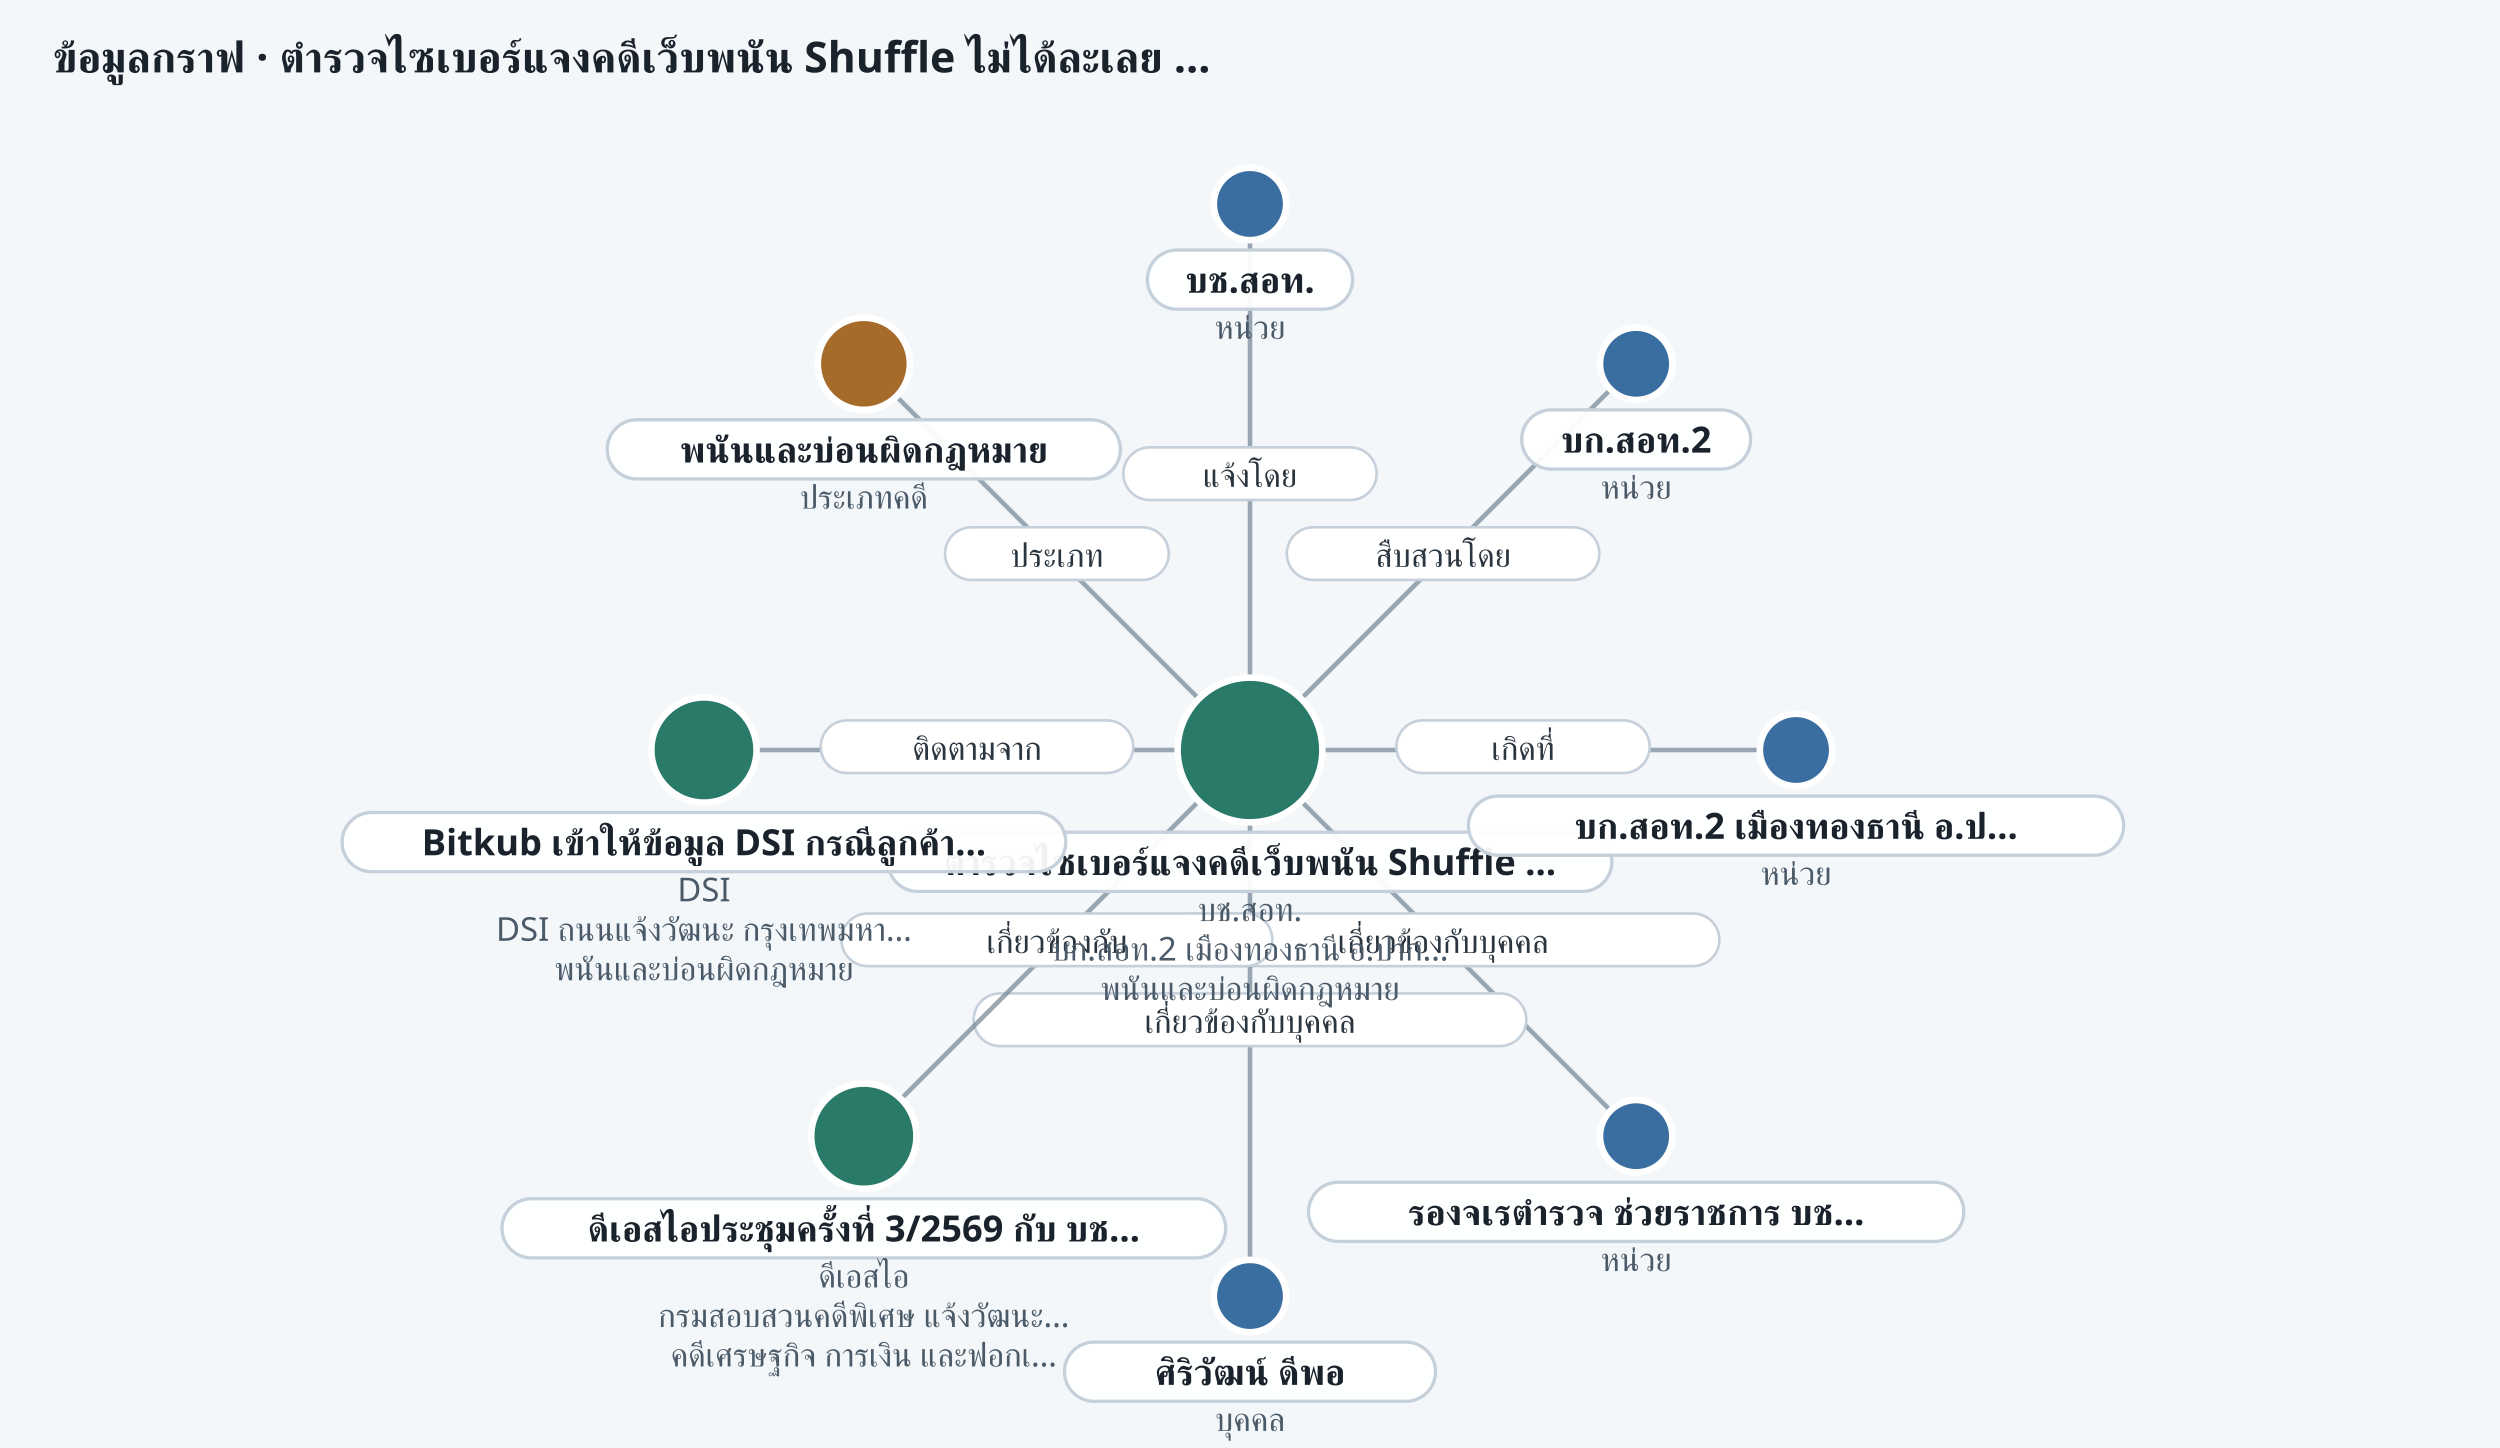
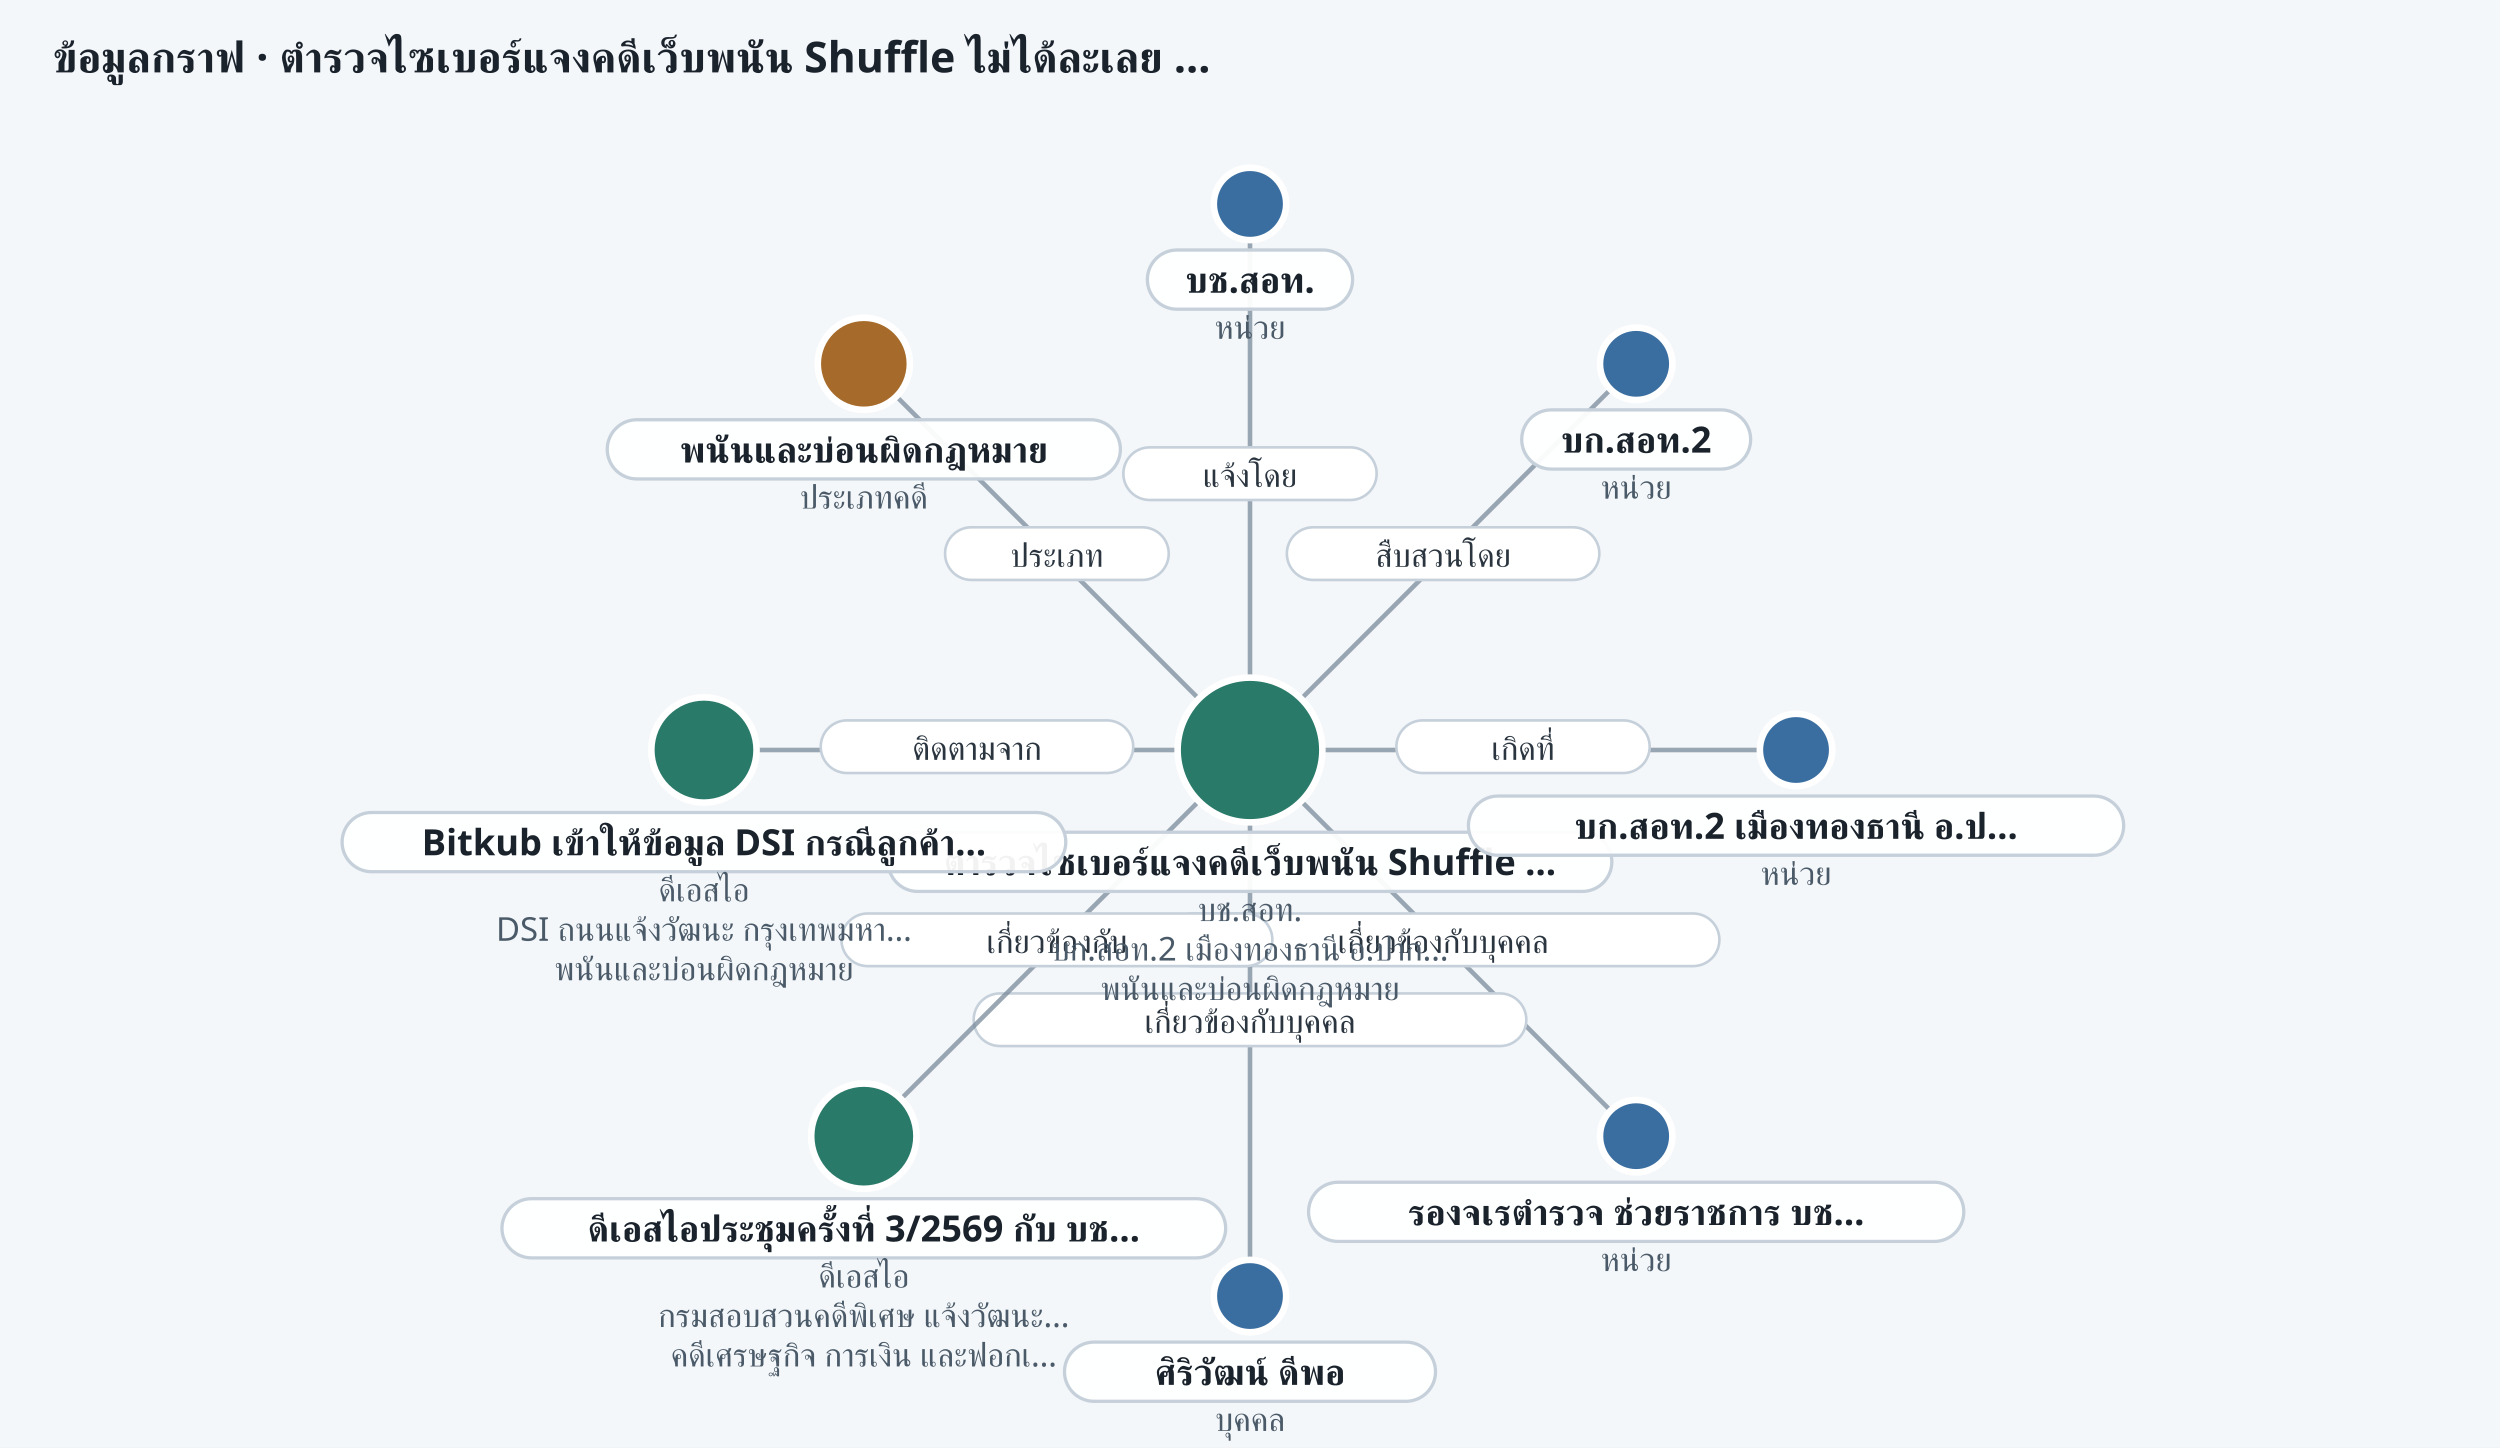
<svg xmlns="http://www.w3.org/2000/svg" width="760" height="440" viewBox="0 0 760 440" role="img" aria-label="ego graph 20261103-gamble-01">
  <rect width="100%" height="100%" fill="#f4f7fa" />
  <text x="16" y="22" font-size="13" font-weight="700" fill="#1a222c" font-family="Sarabun, Anuphan, sans-serif">ข้อมูลกราฟ · ตำรวจไซเบอร์แจงคดีเว็บพนัน Shuffle ไม่ได้ละเลย …</text>
  <line x1="380.0" y1="228.0" x2="380.0" y2="62.0" stroke="#7a8a9a" stroke-width="1.4" opacity="0.75" />
  <rect x="341.5" y="136.0" width="77.0" height="16" rx="8" fill="#fff" stroke="#c5d0da" stroke-width="0.8" />
  <text x="380.0" y="148.0" text-anchor="middle" font-size="10" fill="#2a3540" font-family="Sarabun, Anuphan, sans-serif">แจ้งโดย</text>
  <line x1="380.0" y1="228.0" x2="497.4" y2="110.6" stroke="#7a8a9a" stroke-width="1.4" opacity="0.75" />
  <rect x="391.2" y="160.3" width="95.0" height="16" rx="8" fill="#fff" stroke="#c5d0da" stroke-width="0.8" />
  <text x="438.7" y="172.3" text-anchor="middle" font-size="10" fill="#2a3540" font-family="Sarabun, Anuphan, sans-serif">สืบสวนโดย</text>
  <line x1="380.0" y1="228.0" x2="546.0" y2="228.0" stroke="#7a8a9a" stroke-width="1.4" opacity="0.75" />
  <rect x="424.5" y="219.0" width="77.0" height="16" rx="8" fill="#fff" stroke="#c5d0da" stroke-width="0.8" />
  <text x="463.0" y="231.0" text-anchor="middle" font-size="10" fill="#2a3540" font-family="Sarabun, Anuphan, sans-serif">เกิดที่</text>
  <line x1="380.0" y1="228.0" x2="497.4" y2="345.4" stroke="#7a8a9a" stroke-width="1.4" opacity="0.75" />
  <rect x="354.7" y="277.7" width="168.0" height="16" rx="8" fill="#fff" stroke="#c5d0da" stroke-width="0.8" />
  <text x="438.7" y="289.7" text-anchor="middle" font-size="10" fill="#2a3540" font-family="Sarabun, Anuphan, sans-serif">เกี่ยวข้องกับบุคคล</text>
  <line x1="380.0" y1="228.0" x2="380.0" y2="394.0" stroke="#7a8a9a" stroke-width="1.4" opacity="0.75" />
  <rect x="296.0" y="302.0" width="168.0" height="16" rx="8" fill="#fff" stroke="#c5d0da" stroke-width="0.8" />
  <text x="380.0" y="314.0" text-anchor="middle" font-size="10" fill="#2a3540" font-family="Sarabun, Anuphan, sans-serif">เกี่ยวข้องกับบุคคล</text>
  <line x1="262.6" y1="345.4" x2="380.0" y2="228.0" stroke="#7a8a9a" stroke-width="1.4" opacity="0.75" />
  <rect x="255.8" y="277.7" width="131.0" height="16" rx="8" fill="#fff" stroke="#c5d0da" stroke-width="0.8" />
  <text x="321.3" y="289.7" text-anchor="middle" font-size="10" fill="#2a3540" font-family="Sarabun, Anuphan, sans-serif">เกี่ยวข้องกับ</text>
  <line x1="214.0" y1="228.0" x2="380.0" y2="228.0" stroke="#7a8a9a" stroke-width="1.4" opacity="0.75" />
  <rect x="249.5" y="219.0" width="95.0" height="16" rx="8" fill="#fff" stroke="#c5d0da" stroke-width="0.8" />
  <text x="297.0" y="231.0" text-anchor="middle" font-size="10" fill="#2a3540" font-family="Sarabun, Anuphan, sans-serif">ติดตามจาก</text>
  <line x1="380.0" y1="228.0" x2="262.6" y2="110.6" stroke="#7a8a9a" stroke-width="1.4" opacity="0.75" />
  <rect x="287.3" y="160.3" width="68.0" height="16" rx="8" fill="#fff" stroke="#c5d0da" stroke-width="0.8" />
  <text x="321.3" y="172.3" text-anchor="middle" font-size="10" fill="#2a3540" font-family="Sarabun, Anuphan, sans-serif">ประเภท</text>
  <circle cx="380.0" cy="228.0" r="22" fill="#2a7a6a" stroke="#fff" stroke-width="2" />
  <rect x="270.0" y="253.0" width="220.0" height="18" rx="9" fill="rgba(255,255,255,0.94)" stroke="#c5d0da" />
  <text x="380.0" y="266.0" text-anchor="middle" font-size="11" font-weight="600" fill="#1a222c" font-family="Sarabun, Anuphan, sans-serif">ตำรวจไซเบอร์แจงคดีเว็บพนัน Shuffle …</text>
  <text x="380.0" y="280.0" text-anchor="middle" font-size="10" fill="#4a5a68" font-family="Sarabun, Anuphan, sans-serif">บช.สอท.</text>
  <text x="380.0" y="292.0" text-anchor="middle" font-size="10" fill="#4a5a68" font-family="Sarabun, Anuphan, sans-serif">บก.สอท.2 เมืองทองธานี อ.ปาก…</text>
  <text x="380.0" y="304.0" text-anchor="middle" font-size="10" fill="#4a5a68" font-family="Sarabun, Anuphan, sans-serif">พนันและบ่อนผิดกฎหมาย</text>
  <circle cx="380.0" cy="62.0" r="11" fill="#3a6ea0" stroke="#fff" stroke-width="2" />
  <rect x="348.8" y="76.0" width="62.4" height="18" rx="9" fill="rgba(255,255,255,0.94)" stroke="#c5d0da" />
  <text x="380.0" y="89.0" text-anchor="middle" font-size="11" font-weight="600" fill="#1a222c" font-family="Sarabun, Anuphan, sans-serif">บช.สอท.</text>
  <text x="380.0" y="103.0" text-anchor="middle" font-size="10" fill="#4a5a68" font-family="Sarabun, Anuphan, sans-serif">หน่วย</text>
  <circle cx="497.4" cy="110.6" r="11" fill="#3a6ea0" stroke="#fff" stroke-width="2" />
  <rect x="462.6" y="124.6" width="69.6" height="18" rx="9" fill="rgba(255,255,255,0.94)" stroke="#c5d0da" />
  <text x="497.4" y="137.6" text-anchor="middle" font-size="11" font-weight="600" fill="#1a222c" font-family="Sarabun, Anuphan, sans-serif">บก.สอท.2</text>
  <text x="497.4" y="151.6" text-anchor="middle" font-size="10" fill="#4a5a68" font-family="Sarabun, Anuphan, sans-serif">หน่วย</text>
  <circle cx="546.0" cy="228.0" r="11" fill="#3a6ea0" stroke="#fff" stroke-width="2" />
  <rect x="446.4" y="242.0" width="199.2" height="18" rx="9" fill="rgba(255,255,255,0.94)" stroke="#c5d0da" />
  <text x="546.0" y="255.0" text-anchor="middle" font-size="11" font-weight="600" fill="#1a222c" font-family="Sarabun, Anuphan, sans-serif">บก.สอท.2 เมืองทองธานี อ.ป…</text>
  <text x="546.0" y="269.0" text-anchor="middle" font-size="10" fill="#4a5a68" font-family="Sarabun, Anuphan, sans-serif">หน่วย</text>
  <circle cx="497.4" cy="345.4" r="11" fill="#3a6ea0" stroke="#fff" stroke-width="2" />
  <rect x="397.8" y="359.4" width="199.2" height="18" rx="9" fill="rgba(255,255,255,0.94)" stroke="#c5d0da" />
  <text x="497.4" y="372.4" text-anchor="middle" font-size="11" font-weight="600" fill="#1a222c" font-family="Sarabun, Anuphan, sans-serif">รองจเรตำรวจ ช่วยราชการ บช…</text>
  <text x="497.4" y="386.4" text-anchor="middle" font-size="10" fill="#4a5a68" font-family="Sarabun, Anuphan, sans-serif">หน่วย</text>
  <circle cx="380.0" cy="394.0" r="11" fill="#3a6ea0" stroke="#fff" stroke-width="2" />
  <rect x="323.6" y="408.0" width="112.8" height="18" rx="9" fill="rgba(255,255,255,0.94)" stroke="#c5d0da" />
  <text x="380.0" y="421.0" text-anchor="middle" font-size="11" font-weight="600" fill="#1a222c" font-family="Sarabun, Anuphan, sans-serif">ศิริวัฒน์ ดีพอ</text>
  <text x="380.0" y="435.0" text-anchor="middle" font-size="10" fill="#4a5a68" font-family="Sarabun, Anuphan, sans-serif">บุคคล</text>
  <circle cx="262.6" cy="345.4" r="16" fill="#2a7a6a" stroke="#fff" stroke-width="2" />
  <rect x="152.6" y="364.4" width="220.0" height="18" rx="9" fill="rgba(255,255,255,0.94)" stroke="#c5d0da" />
  <text x="262.6" y="377.4" text-anchor="middle" font-size="11" font-weight="600" fill="#1a222c" font-family="Sarabun, Anuphan, sans-serif">ดีเอสไอประชุมครั้งที่ 3/2569 กับ บช…</text>
  <text x="262.6" y="391.4" text-anchor="middle" font-size="10" fill="#4a5a68" font-family="Sarabun, Anuphan, sans-serif">ดีเอสไอ</text>
  <text x="262.6" y="403.4" text-anchor="middle" font-size="10" fill="#4a5a68" font-family="Sarabun, Anuphan, sans-serif">กรมสอบสวนคดีพิเศษ แจ้งวัฒนะ…</text>
  <text x="262.6" y="415.4" text-anchor="middle" font-size="10" fill="#4a5a68" font-family="Sarabun, Anuphan, sans-serif">คดีเศรษฐกิจ การเงิน และฟอกเ…</text>
  <circle cx="214.0" cy="228.0" r="16" fill="#2a7a6a" stroke="#fff" stroke-width="2" />
  <rect x="104.0" y="247.0" width="220.0" height="18" rx="9" fill="rgba(255,255,255,0.94)" stroke="#c5d0da" />
  <text x="214.0" y="260.0" text-anchor="middle" font-size="11" font-weight="600" fill="#1a222c" font-family="Sarabun, Anuphan, sans-serif">Bitkub เข้าให้ข้อมูล DSI กรณีลูกค้า…</text>
-   <text x="214.0" y="274.0" text-anchor="middle" font-size="10" fill="#4a5a68" font-family="Sarabun, Anuphan, sans-serif">DSI</text>
+   <text x="214.0" y="274.0" text-anchor="middle" font-size="10" fill="#4a5a68" font-family="Sarabun, Anuphan, sans-serif">ดีเอสไอ</text>
  <text x="214.0" y="286.0" text-anchor="middle" font-size="10" fill="#4a5a68" font-family="Sarabun, Anuphan, sans-serif">DSI ถนนแจ้งวัฒนะ กรุงเทพมหา…</text>
  <text x="214.0" y="298.0" text-anchor="middle" font-size="10" fill="#4a5a68" font-family="Sarabun, Anuphan, sans-serif">พนันและบ่อนผิดกฎหมาย</text>
  <circle cx="262.6" cy="110.6" r="14" fill="#a66b2a" stroke="#fff" stroke-width="2" />
  <rect x="184.6" y="127.6" width="156.0" height="18" rx="9" fill="rgba(255,255,255,0.94)" stroke="#c5d0da" />
  <text x="262.6" y="140.6" text-anchor="middle" font-size="11" font-weight="600" fill="#1a222c" font-family="Sarabun, Anuphan, sans-serif">พนันและบ่อนผิดกฎหมาย</text>
  <text x="262.6" y="154.6" text-anchor="middle" font-size="10" fill="#4a5a68" font-family="Sarabun, Anuphan, sans-serif">ประเภทคดี</text>
</svg>
